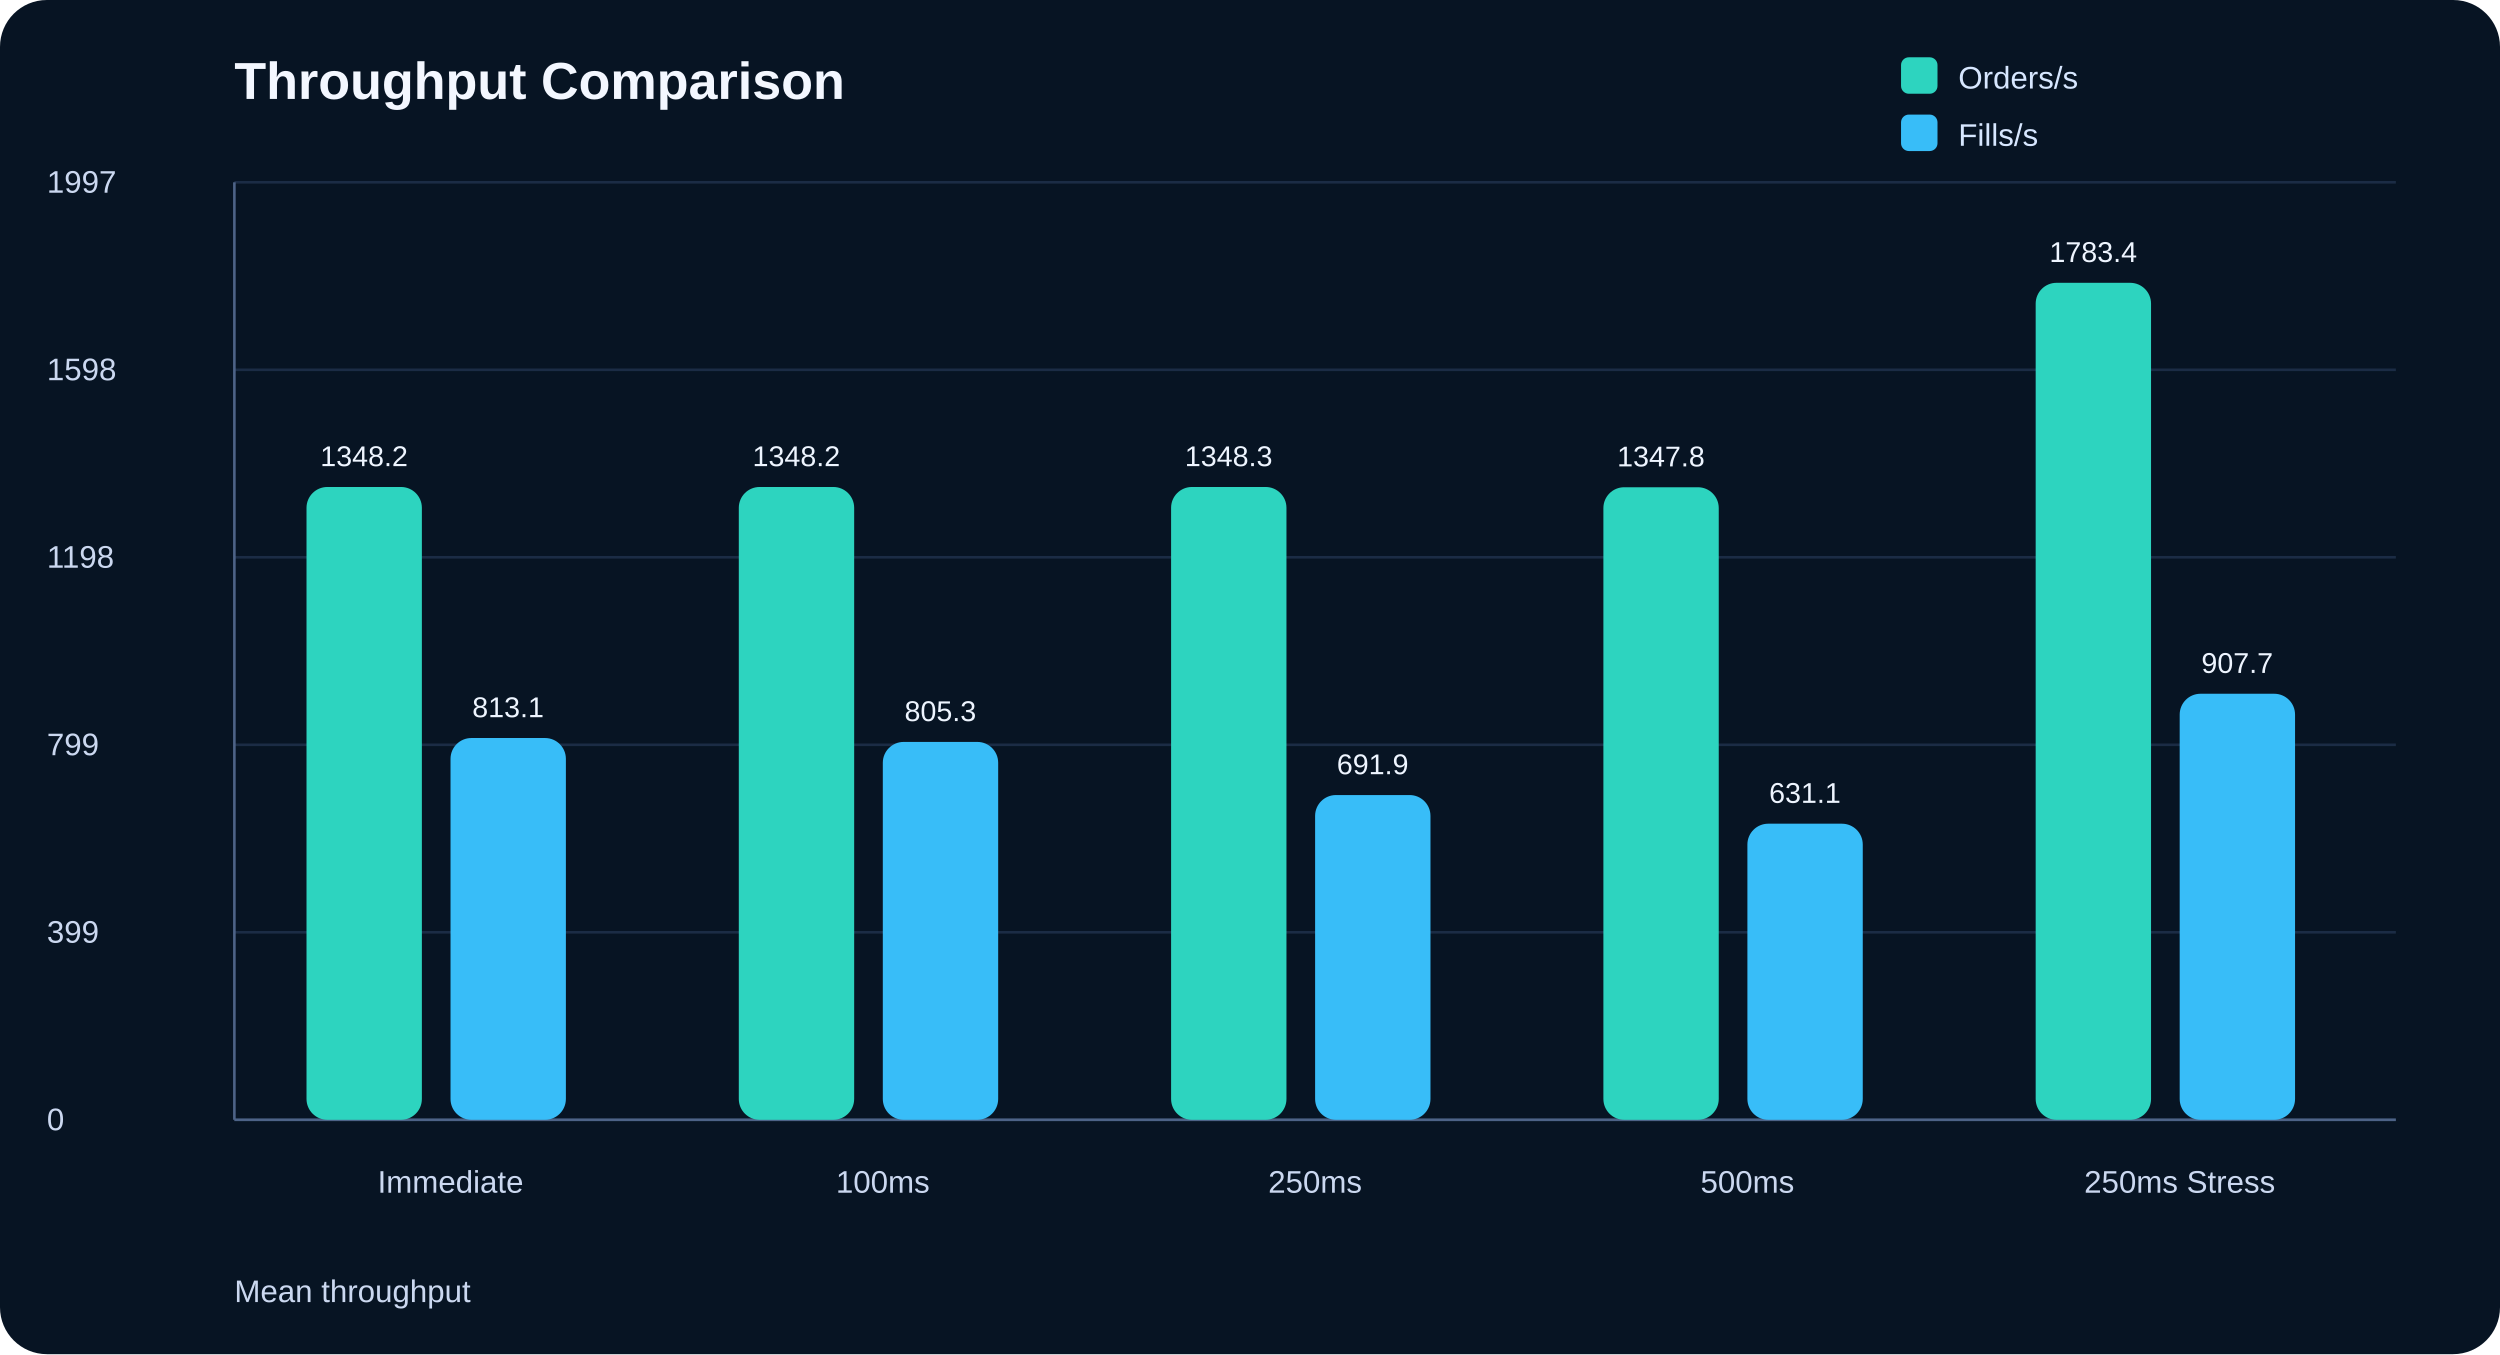
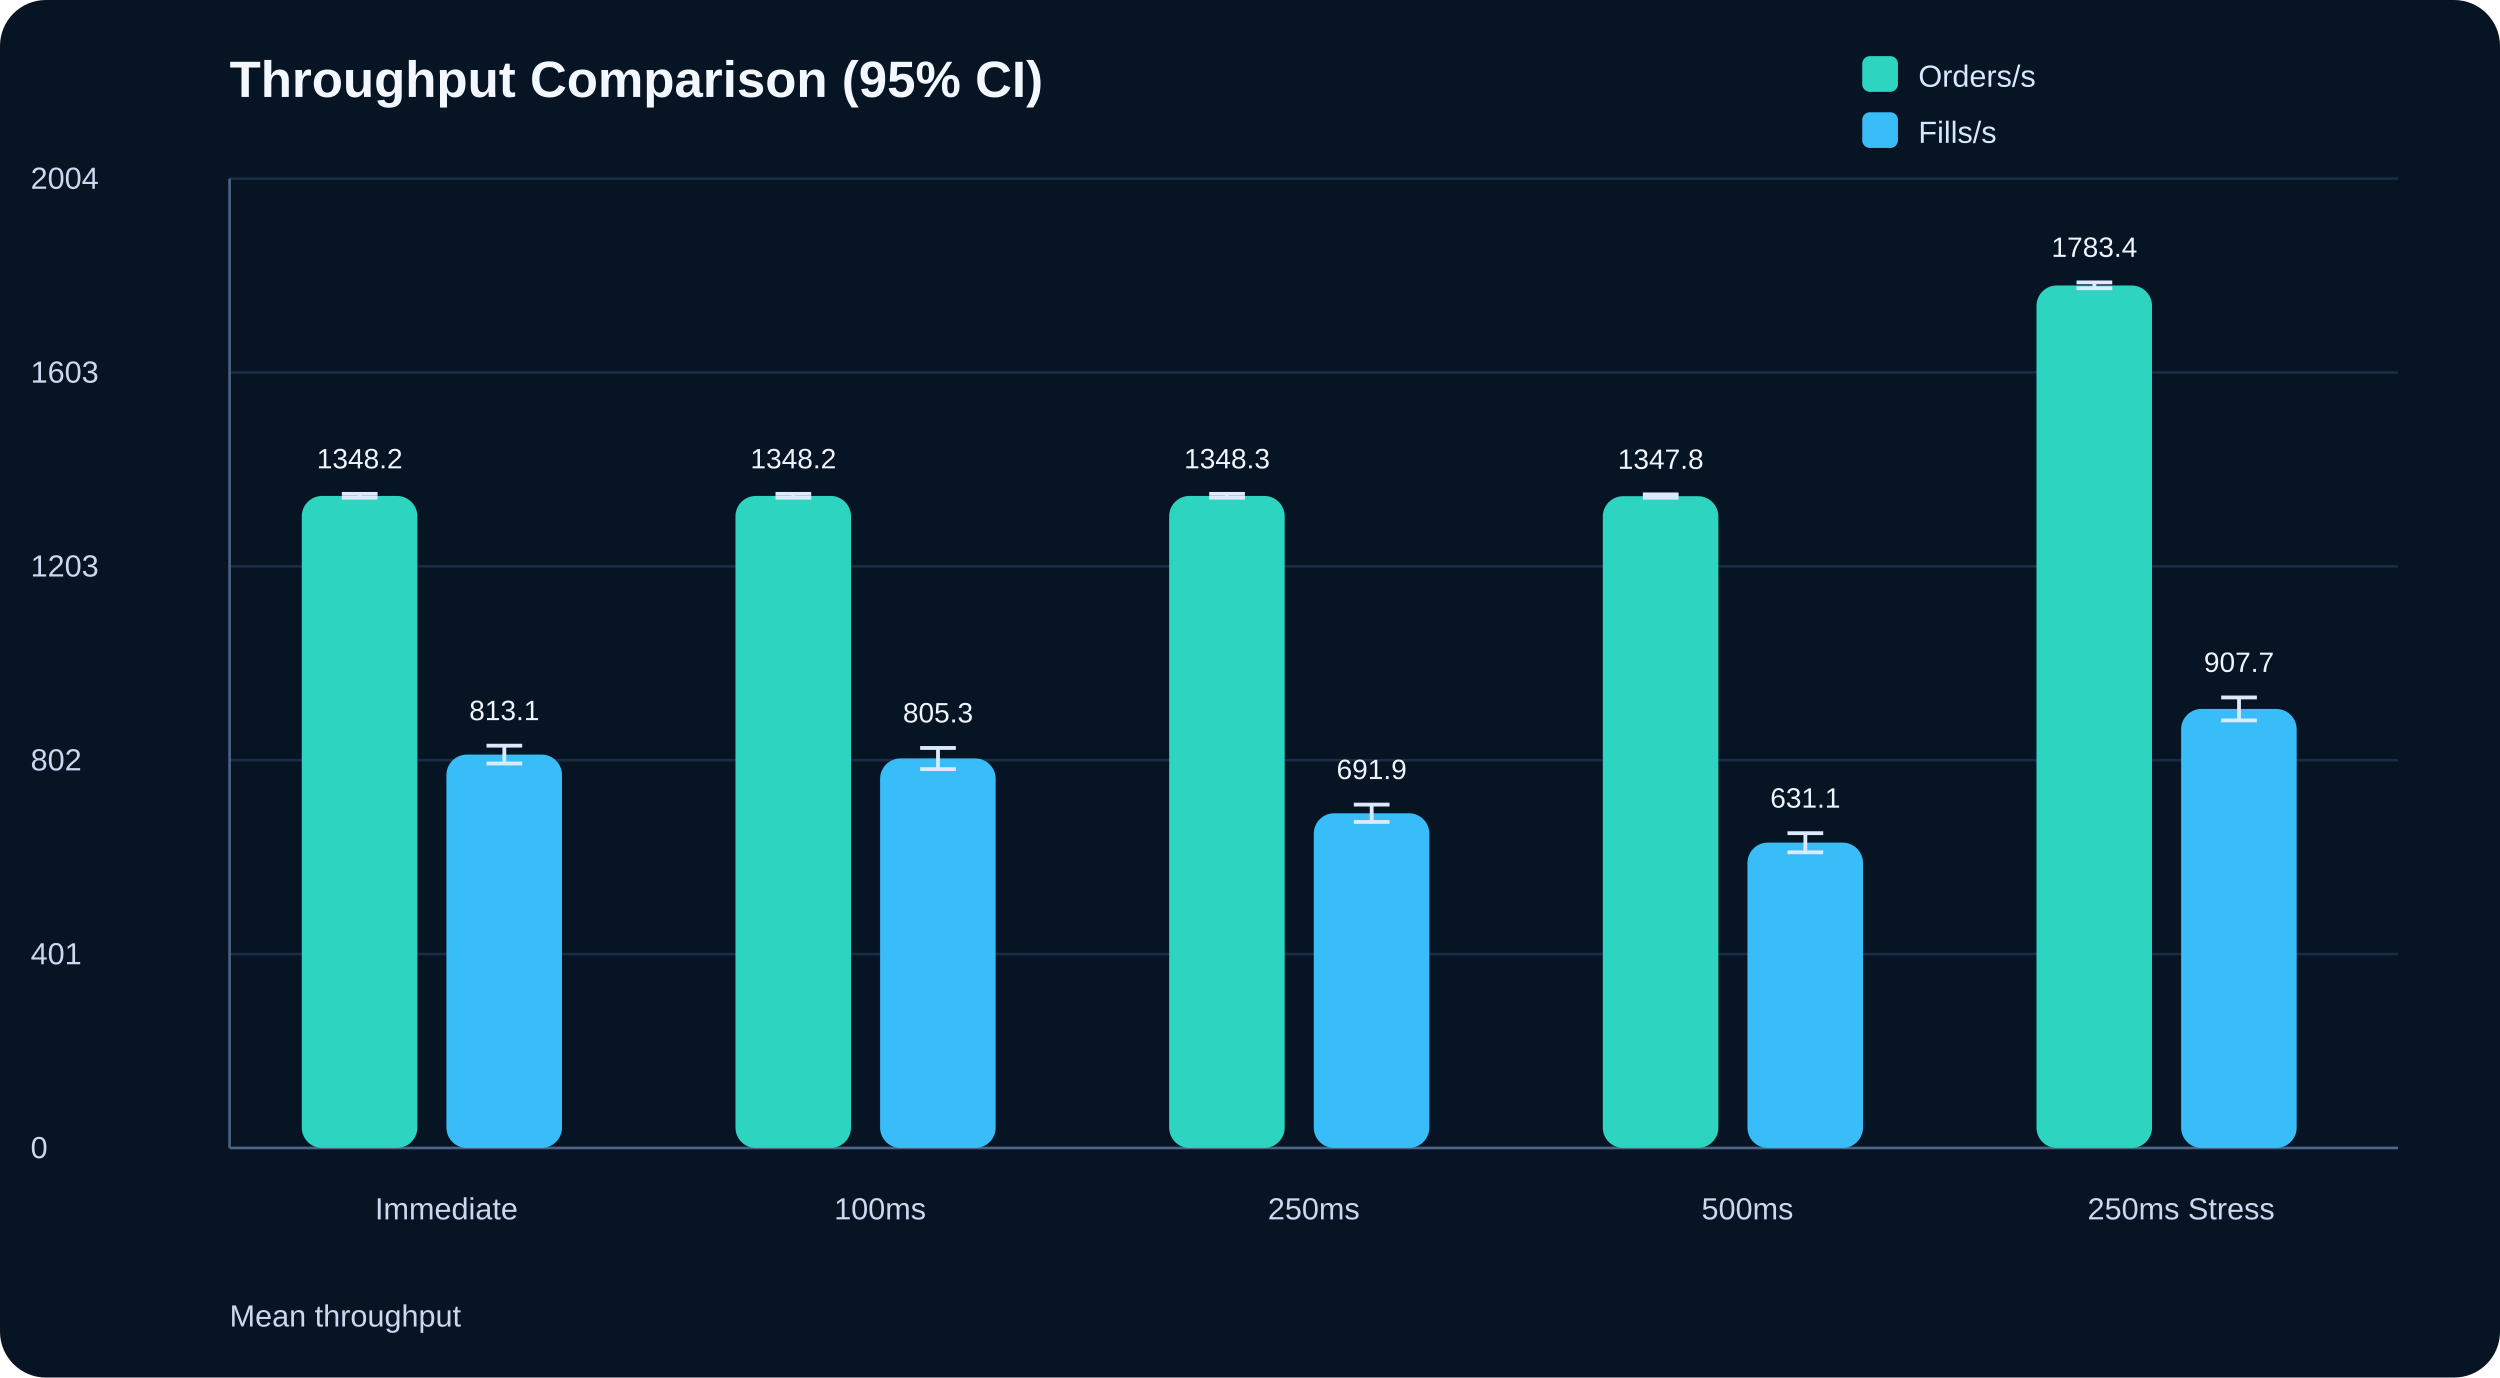
- <svg xmlns="http://www.w3.org/2000/svg" width="960" height="520" viewBox="0 0 960 520" role="img">
-   <style>.title{font:700 20px Arial; fill:#f3f7ff;}.label{font:12px Arial; fill:#cbd8f0;}.value{font:11px Arial; fill:#eef5ff;}.axis{stroke:#4d6387; stroke-width:1;}.grid{stroke:#20324d; stroke-width:1; opacity:.8;}.legend{font:12px Arial; fill:#d7e7ff;}.bg{fill:#071423;}</style>
-   <rect class="bg" x="0" y="0" width="960" height="520" rx="18" />
-   <text class="title" x="90" y="38">Throughput Comparison</text>
-   <text class="label" x="90" y="500">Mean throughput</text>
-   <line class="grid" x1="90" y1="70.0" x2="920" y2="70.0" />
-   <text class="label" x="18" y="74.0">1997</text>
-   <line class="grid" x1="90" y1="142.0" x2="920" y2="142.0" />
-   <text class="label" x="18" y="146.0">1598</text>
-   <line class="grid" x1="90" y1="214.0" x2="920" y2="214.0" />
-   <text class="label" x="18" y="218.0">1198</text>
-   <line class="grid" x1="90" y1="286.0" x2="920" y2="286.0" />
-   <text class="label" x="18" y="290.0">799</text>
-   <line class="grid" x1="90" y1="358.0" x2="920" y2="358.0" />
-   <text class="label" x="18" y="362.0">399</text>
-   <line class="grid" x1="90" y1="430.0" x2="920" y2="430.0" />
-   <text class="label" x="18" y="434.0">0</text>
-   <line class="axis" x1="90" y1="70" x2="90" y2="430" />
-   <line class="axis" x1="90" y1="430" x2="920" y2="430" />
-   <rect x="117.7" y="187.0" width="44.3" height="243.0" fill="#2dd4bf" rx="8" />
-   <text class="value" x="139.8" y="179.0" text-anchor="middle">1348.2</text>
-   <rect x="173.0" y="283.4" width="44.3" height="146.6" fill="#38bdf8" rx="8" />
-   <text class="value" x="195.1" y="275.4" text-anchor="middle">813.1</text>
-   <text class="label" x="173.0" y="458" text-anchor="middle">Immediate</text>
-   <rect x="283.7" y="187.0" width="44.3" height="243.0" fill="#2dd4bf" rx="8" />
-   <text class="value" x="305.8" y="179.0" text-anchor="middle">1348.2</text>
-   <rect x="339.0" y="284.9" width="44.3" height="145.1" fill="#38bdf8" rx="8" />
-   <text class="value" x="361.1" y="276.9" text-anchor="middle">805.3</text>
-   <text class="label" x="339.0" y="458" text-anchor="middle">100ms</text>
-   <rect x="449.7" y="187.0" width="44.3" height="243.0" fill="#2dd4bf" rx="8" />
-   <text class="value" x="471.8" y="179.0" text-anchor="middle">1348.3</text>
-   <rect x="505.0" y="305.3" width="44.3" height="124.7" fill="#38bdf8" rx="8" />
-   <text class="value" x="527.1" y="297.3" text-anchor="middle">691.9</text>
-   <text class="label" x="505.0" y="458" text-anchor="middle">250ms</text>
-   <rect x="615.7" y="187.1" width="44.3" height="242.9" fill="#2dd4bf" rx="8" />
-   <text class="value" x="637.8" y="179.1" text-anchor="middle">1347.8</text>
-   <rect x="671.0" y="316.3" width="44.3" height="113.7" fill="#38bdf8" rx="8" />
-   <text class="value" x="693.1" y="308.3" text-anchor="middle">631.1</text>
-   <text class="label" x="671.0" y="458" text-anchor="middle">500ms</text>
-   <rect x="781.7" y="108.6" width="44.3" height="321.4" fill="#2dd4bf" rx="8" />
-   <text class="value" x="803.8" y="100.6" text-anchor="middle">1783.4</text>
-   <rect x="837.0" y="266.4" width="44.3" height="163.6" fill="#38bdf8" rx="8" />
-   <text class="value" x="859.1" y="258.4" text-anchor="middle">907.7</text>
-   <text class="label" x="837.0" y="458" text-anchor="middle">250ms Stress</text>
+ <svg xmlns="http://www.w3.org/2000/svg" width="980" height="540" viewBox="0 0 980 540" role="img">
+   <style>.title{font:700 20px Arial; fill:#f3f7ff;}.label{font:12px Arial; fill:#cbd8f0;}.value{font:11px Arial; fill:#eef5ff;}.axis{stroke:#4d6387; stroke-width:1;}.grid{stroke:#20324d; stroke-width:1; opacity:.8;}.legend{font:12px Arial; fill:#d7e7ff;}.bg{fill:#071423;}.err{stroke:#dbeafe; stroke-width:1.5;}</style>
+   <rect class="bg" x="0" y="0" width="980" height="540" rx="18" />
+   <text class="title" x="90" y="38">Throughput Comparison (95% CI)</text>
+   <text class="label" x="90" y="520">Mean throughput</text>
+   <line class="grid" x1="90" y1="70.0" x2="940" y2="70.0" />
+   <text class="label" x="12" y="74.0">2004</text>
+   <line class="grid" x1="90" y1="146.0" x2="940" y2="146.0" />
+   <text class="label" x="12" y="150.0">1603</text>
+   <line class="grid" x1="90" y1="222.0" x2="940" y2="222.0" />
+   <text class="label" x="12" y="226.0">1203</text>
+   <line class="grid" x1="90" y1="298.0" x2="940" y2="298.0" />
+   <text class="label" x="12" y="302.0">802</text>
+   <line class="grid" x1="90" y1="374.0" x2="940" y2="374.0" />
+   <text class="label" x="12" y="378.0">401</text>
+   <line class="grid" x1="90" y1="450.0" x2="940" y2="450.0" />
+   <text class="label" x="12" y="454.0">0</text>
+   <line class="axis" x1="90" y1="70" x2="90" y2="450" />
+   <line class="axis" x1="90" y1="450" x2="940" y2="450" />
+   <rect x="118.3" y="194.4" width="45.3" height="255.6" fill="#2dd4bf" rx="8" />
+   <line class="err" x1="141.0" y1="193.6" x2="141.0" y2="195.1" />
+   <line class="err" x1="134.0" y1="193.6" x2="148.0" y2="193.6" />
+   <line class="err" x1="134.0" y1="195.1" x2="148.0" y2="195.1" />
+   <text class="value" x="141.0" y="183.6" text-anchor="middle">1348.2</text>
+   <rect x="175.0" y="295.8" width="45.3" height="154.2" fill="#38bdf8" rx="8" />
+   <line class="err" x1="197.7" y1="292.3" x2="197.7" y2="299.3" />
+   <line class="err" x1="190.7" y1="292.3" x2="204.7" y2="292.3" />
+   <line class="err" x1="190.7" y1="299.3" x2="204.7" y2="299.3" />
+   <text class="value" x="197.7" y="282.3" text-anchor="middle">813.1</text>
+   <text class="label" x="175.0" y="478" text-anchor="middle">Immediate</text>
+   <rect x="288.3" y="194.4" width="45.3" height="255.6" fill="#2dd4bf" rx="8" />
+   <line class="err" x1="311.0" y1="193.6" x2="311.0" y2="195.1" />
+   <line class="err" x1="304.0" y1="193.6" x2="318.0" y2="193.6" />
+   <line class="err" x1="304.0" y1="195.1" x2="318.0" y2="195.1" />
+   <text class="value" x="311.0" y="183.6" text-anchor="middle">1348.2</text>
+   <rect x="345.0" y="297.3" width="45.3" height="152.7" fill="#38bdf8" rx="8" />
+   <line class="err" x1="367.7" y1="293.2" x2="367.7" y2="301.5" />
+   <line class="err" x1="360.7" y1="293.2" x2="374.7" y2="293.2" />
+   <line class="err" x1="360.7" y1="301.5" x2="374.7" y2="301.5" />
+   <text class="value" x="367.7" y="283.2" text-anchor="middle">805.3</text>
+   <text class="label" x="345.0" y="478" text-anchor="middle">100ms</text>
+   <rect x="458.3" y="194.4" width="45.3" height="255.6" fill="#2dd4bf" rx="8" />
+   <line class="err" x1="481.0" y1="193.6" x2="481.0" y2="195.1" />
+   <line class="err" x1="474.0" y1="193.6" x2="488.0" y2="193.6" />
+   <line class="err" x1="474.0" y1="195.1" x2="488.0" y2="195.1" />
+   <text class="value" x="481.0" y="183.6" text-anchor="middle">1348.3</text>
+   <rect x="515.0" y="318.8" width="45.3" height="131.2" fill="#38bdf8" rx="8" />
+   <line class="err" x1="537.7" y1="315.4" x2="537.7" y2="322.2" />
+   <line class="err" x1="530.7" y1="315.4" x2="544.7" y2="315.4" />
+   <line class="err" x1="530.7" y1="322.2" x2="544.7" y2="322.2" />
+   <text class="value" x="537.7" y="305.4" text-anchor="middle">691.9</text>
+   <text class="label" x="515.0" y="478" text-anchor="middle">250ms</text>
+   <rect x="628.3" y="194.5" width="45.3" height="255.5" fill="#2dd4bf" rx="8" />
+   <line class="err" x1="651.0" y1="193.8" x2="651.0" y2="195.1" />
+   <line class="err" x1="644.0" y1="193.8" x2="658.0" y2="193.8" />
+   <line class="err" x1="644.0" y1="195.1" x2="658.0" y2="195.1" />
+   <text class="value" x="651.0" y="183.8" text-anchor="middle">1347.8</text>
+   <rect x="685.0" y="330.3" width="45.3" height="119.7" fill="#38bdf8" rx="8" />
+   <line class="err" x1="707.7" y1="326.6" x2="707.7" y2="334.1" />
+   <line class="err" x1="700.7" y1="326.6" x2="714.7" y2="326.6" />
+   <line class="err" x1="700.7" y1="334.1" x2="714.7" y2="334.1" />
+   <text class="value" x="707.7" y="316.6" text-anchor="middle">631.1</text>
+   <text class="label" x="685.0" y="478" text-anchor="middle">500ms</text>
+   <rect x="798.3" y="111.9" width="45.3" height="338.1" fill="#2dd4bf" rx="8" />
+   <line class="err" x1="821.0" y1="110.7" x2="821.0" y2="113.0" />
+   <line class="err" x1="814.0" y1="110.7" x2="828.0" y2="110.7" />
+   <line class="err" x1="814.0" y1="113.0" x2="828.0" y2="113.0" />
+   <text class="value" x="821.0" y="100.7" text-anchor="middle">1783.4</text>
+   <rect x="855.0" y="277.9" width="45.3" height="172.1" fill="#38bdf8" rx="8" />
+   <line class="err" x1="877.7" y1="273.4" x2="877.7" y2="282.4" />
+   <line class="err" x1="870.7" y1="273.4" x2="884.7" y2="273.4" />
+   <line class="err" x1="870.7" y1="282.4" x2="884.7" y2="282.4" />
+   <text class="value" x="877.7" y="263.4" text-anchor="middle">907.7</text>
+   <text class="label" x="855.0" y="478" text-anchor="middle">250ms Stress</text>
  <rect x="730" y="22" width="14" height="14" fill="#2dd4bf" rx="3" />
  <text class="legend" x="752" y="34">Orders/s</text>
  <rect x="730" y="44" width="14" height="14" fill="#38bdf8" rx="3" />
  <text class="legend" x="752" y="56">Fills/s</text>
</svg>
